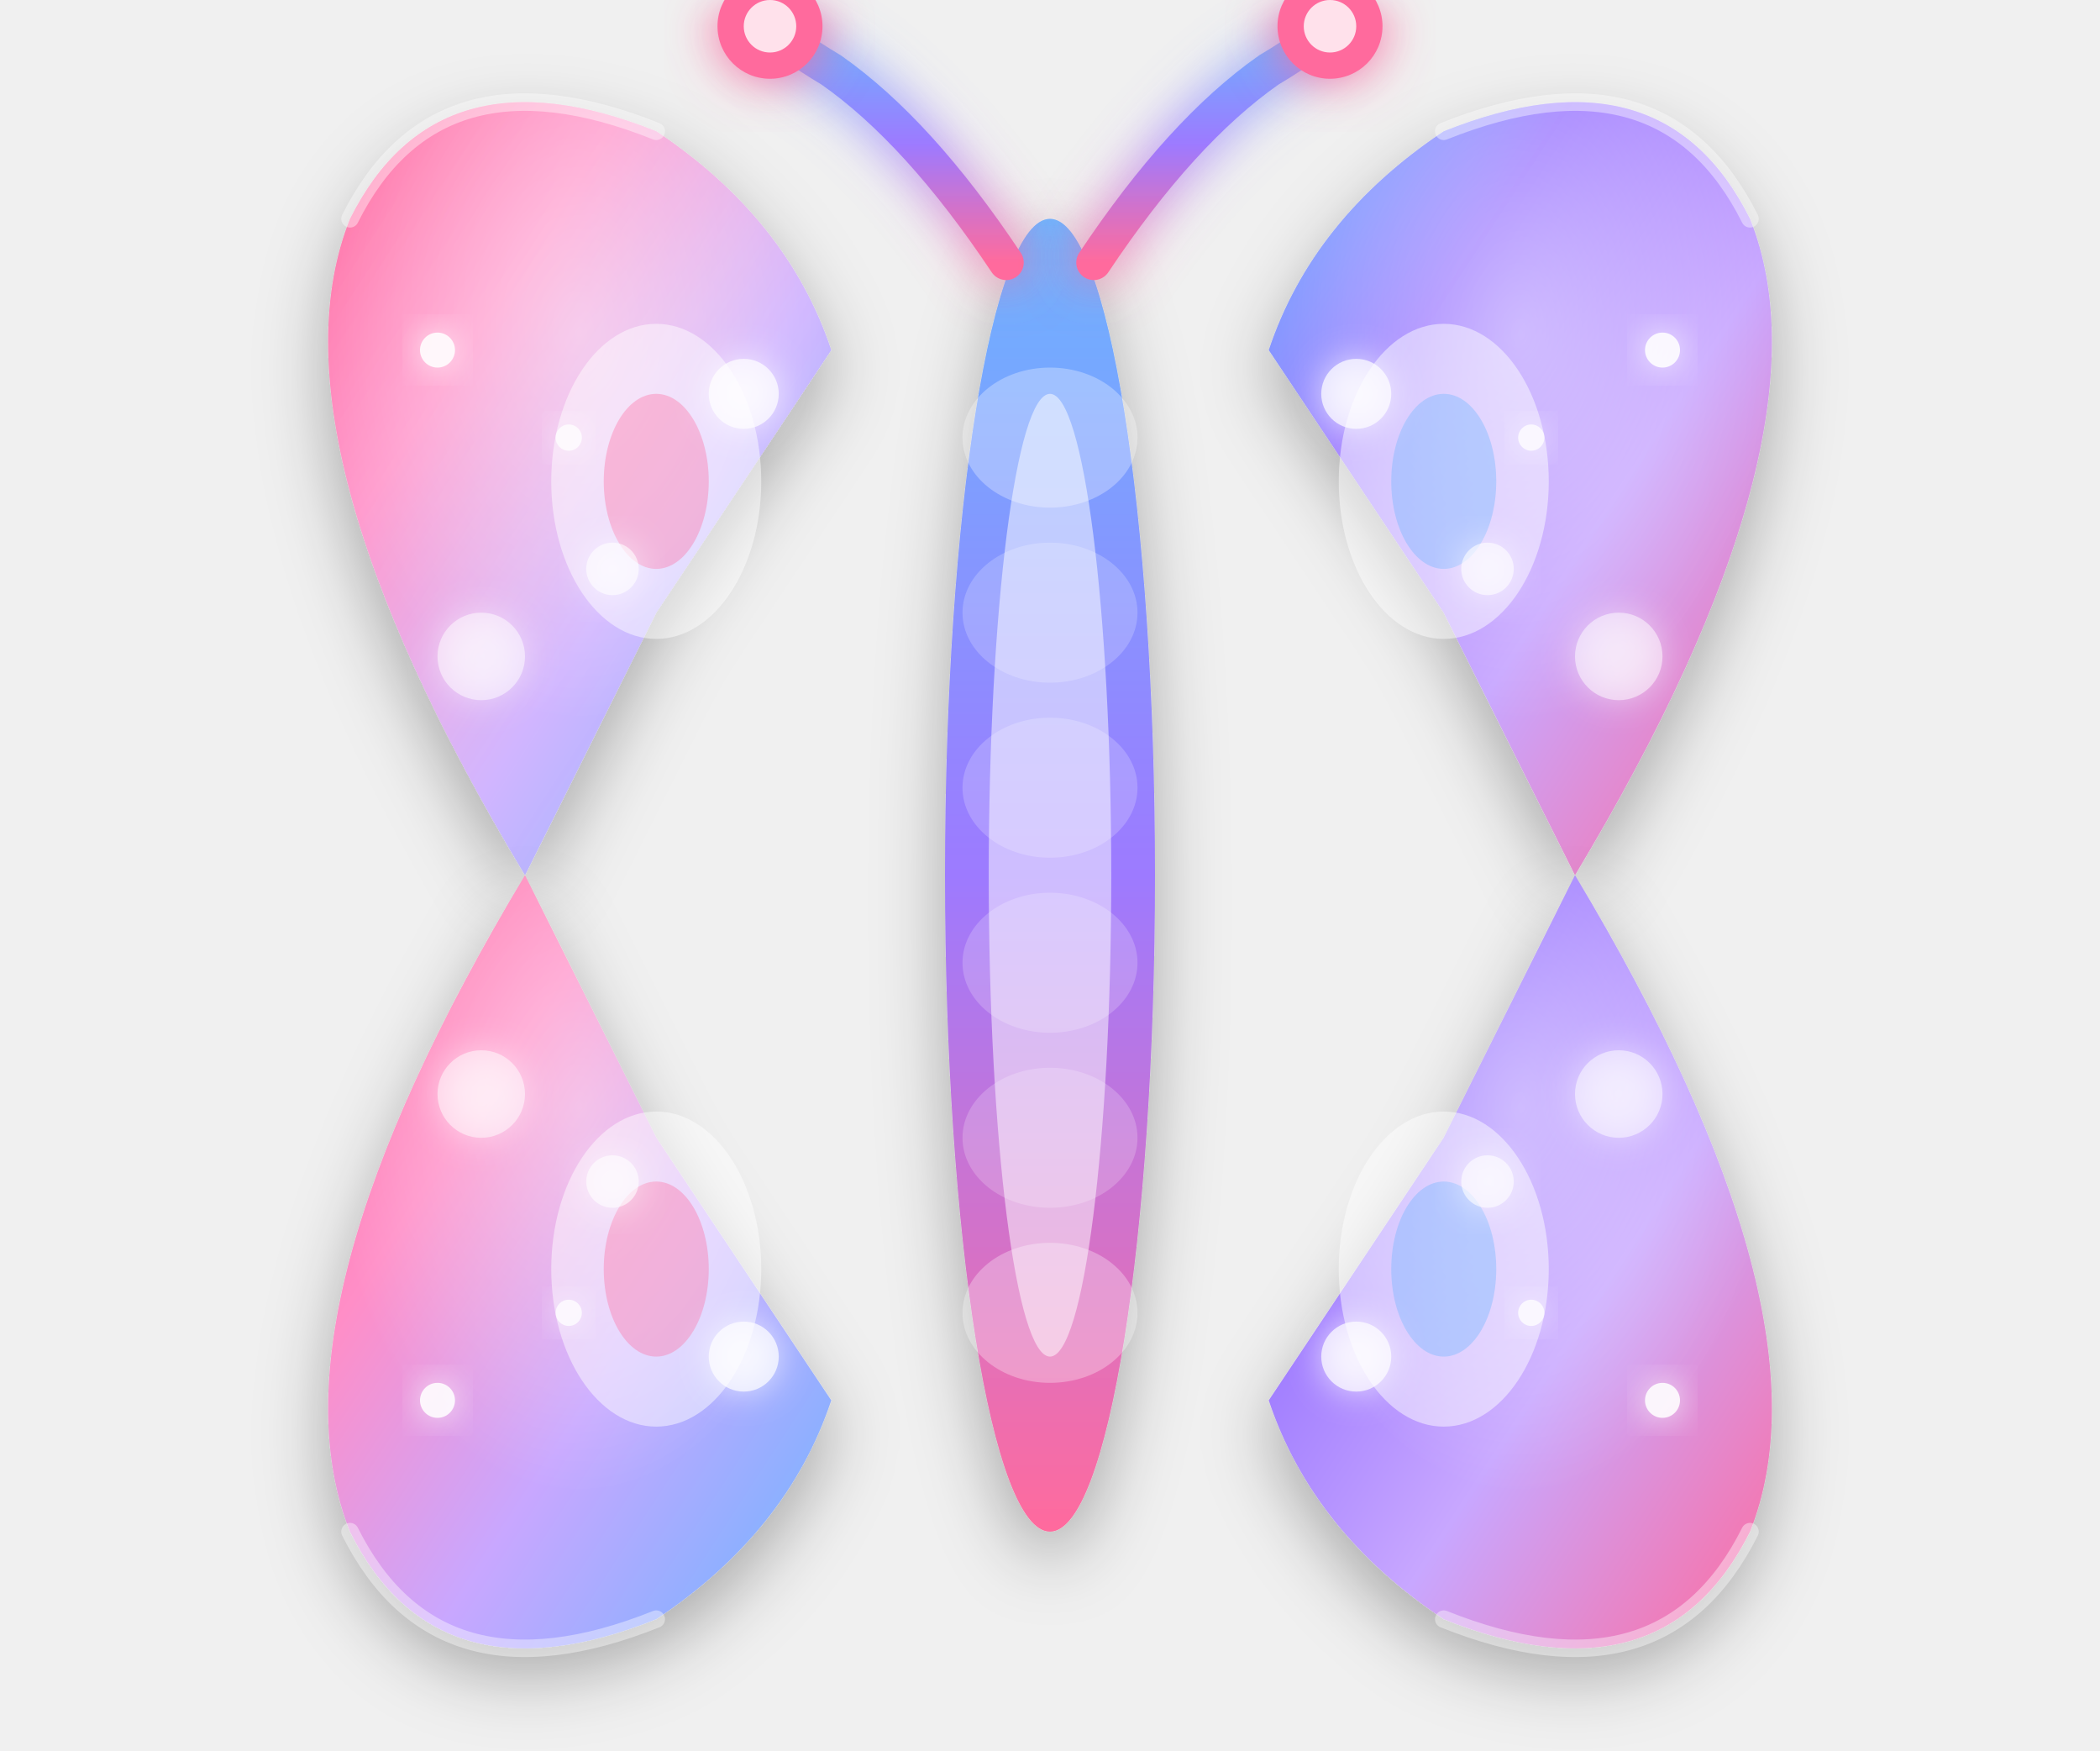
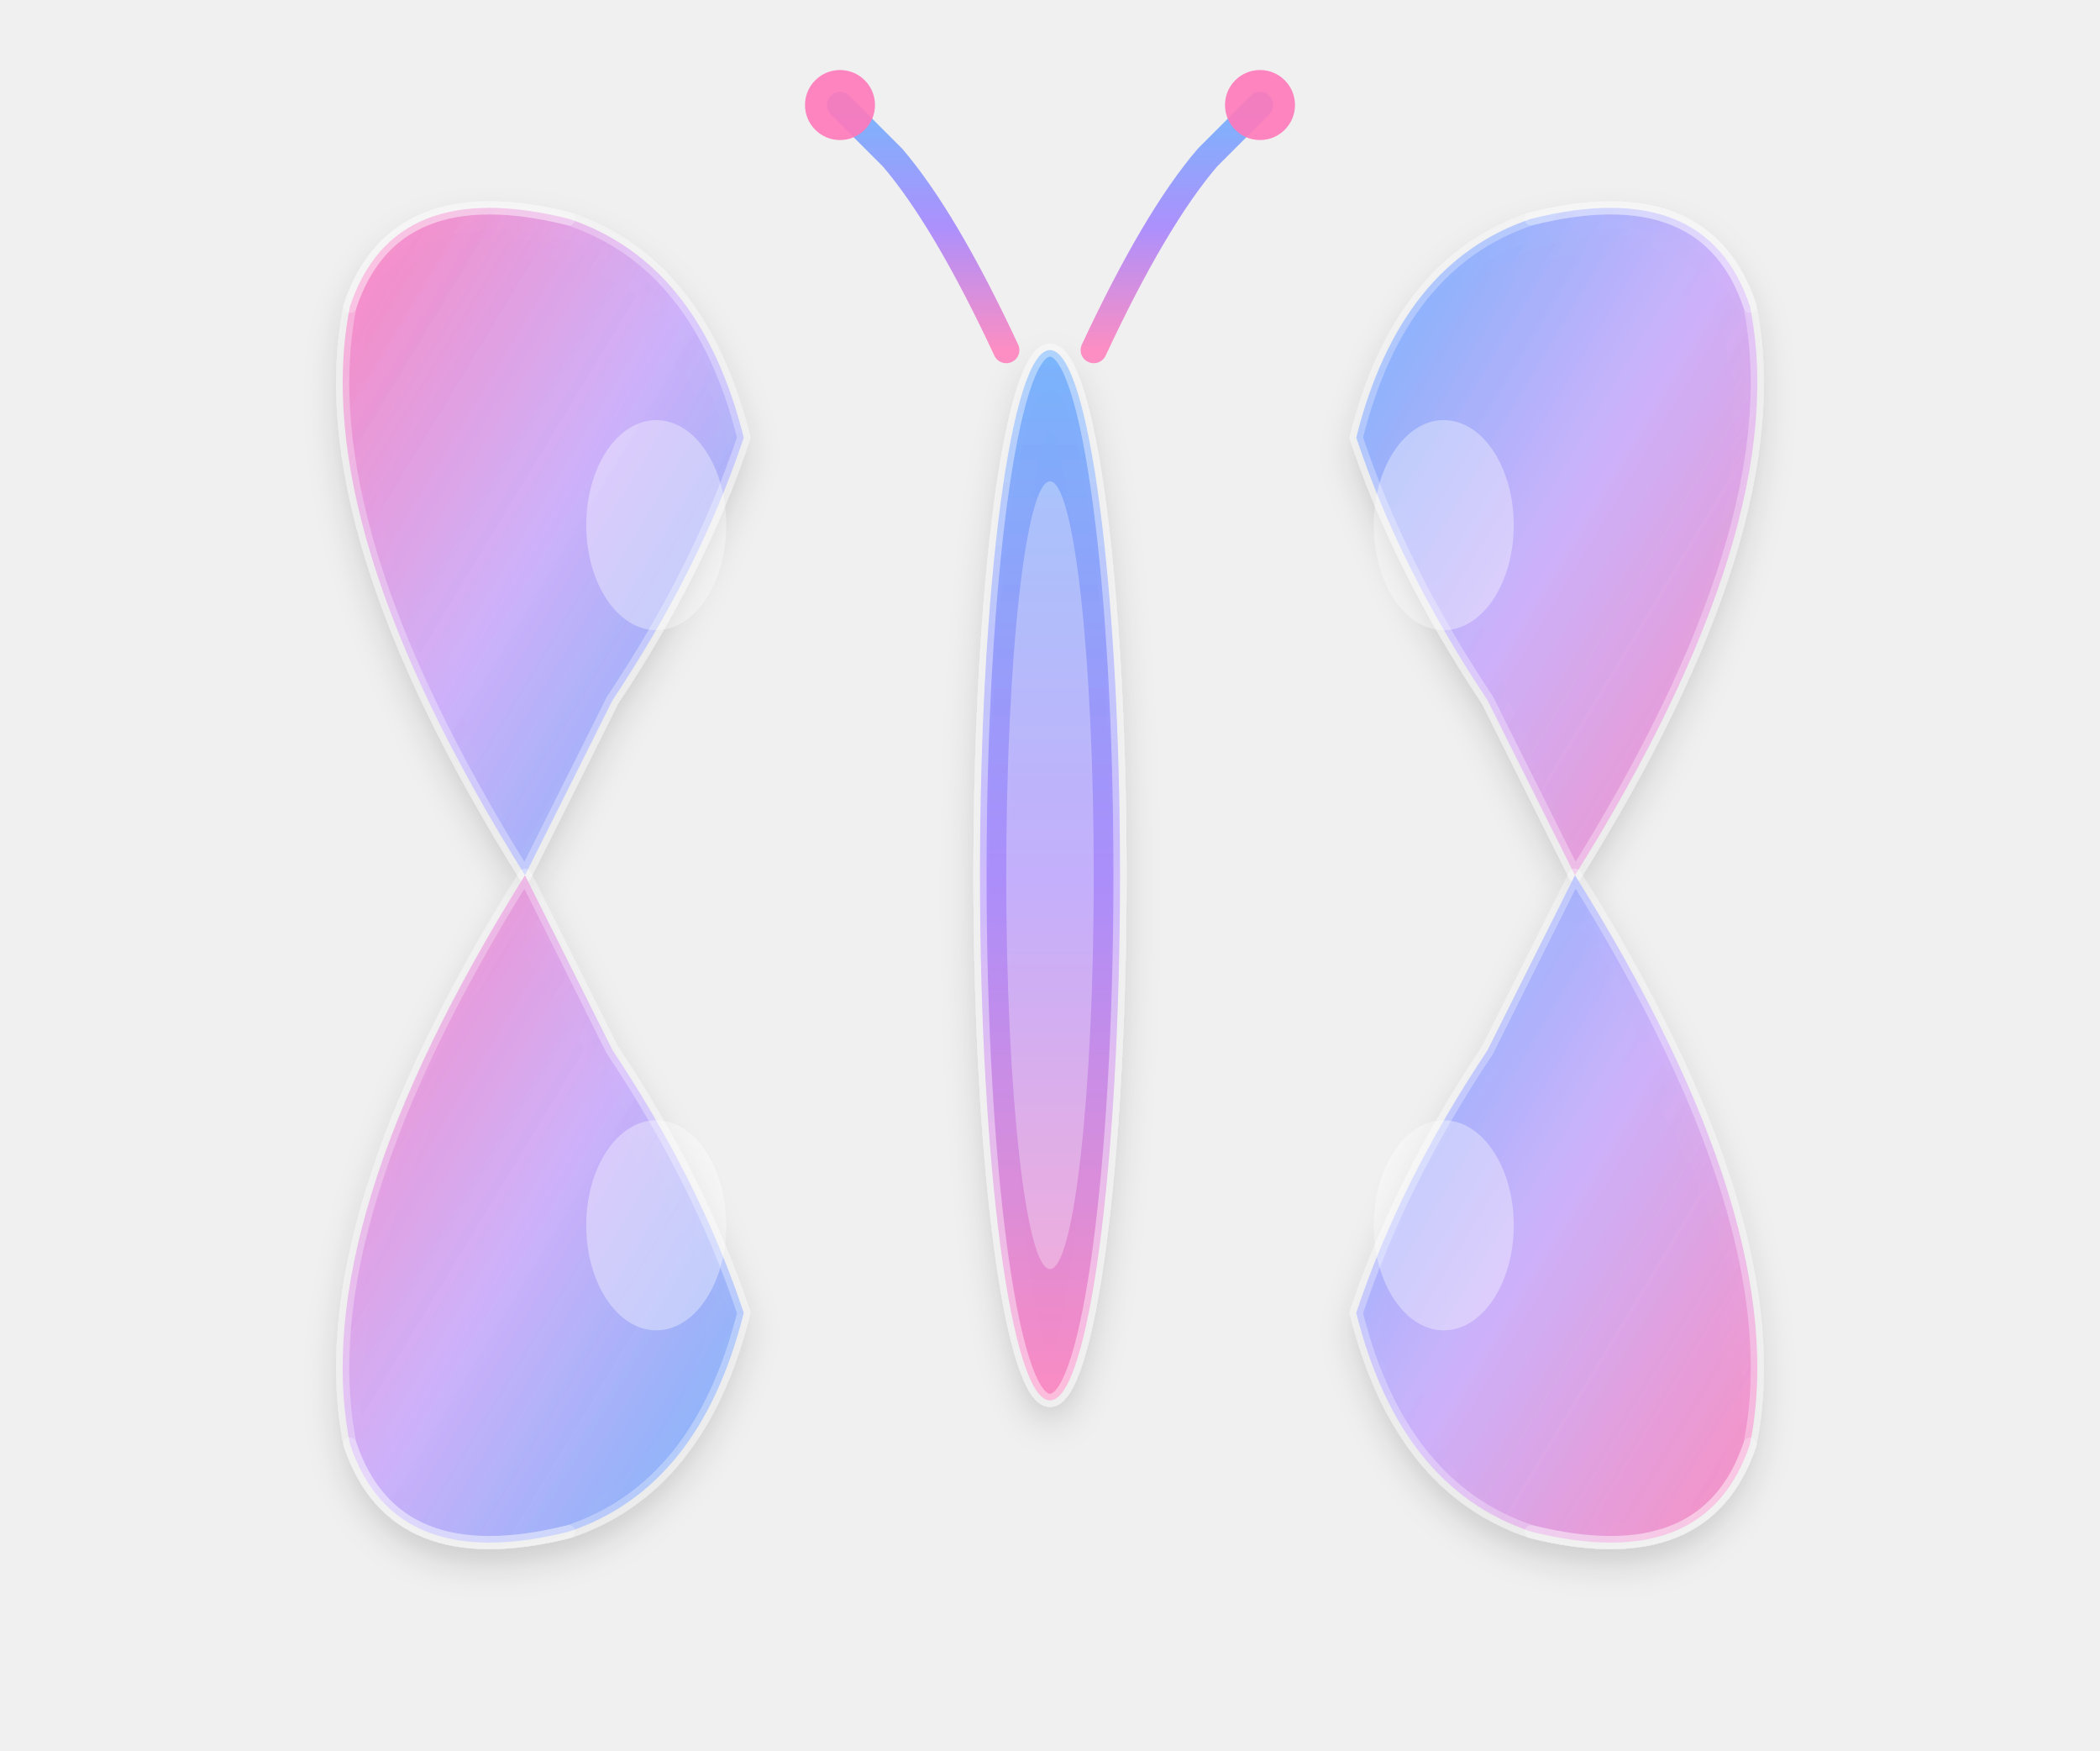
<svg xmlns="http://www.w3.org/2000/svg" width="240" height="200" viewBox="0 0 240 200">
  <defs>
    <linearGradient id="leftWingGradient" x1="0%" y1="0%" x2="100%" y2="100%">
-       <stop offset="0%" style="stop-color:#FF6B9D;stop-opacity:1" />
-       <stop offset="30%" style="stop-color:#FF8EC7;stop-opacity:1" />
-       <stop offset="60%" style="stop-color:#C8A7FF;stop-opacity:1" />
-       <stop offset="100%" style="stop-color:#6BB5FF;stop-opacity:1" />
+       <stop offset="0%" style="stop-color:#FF78B9;stop-opacity:0.9" />
+       <stop offset="50%" style="stop-color:#C8A7FF;stop-opacity:0.85" />
+       <stop offset="100%" style="stop-color:#5FA8FF;stop-opacity:0.8" />
    </linearGradient>
    <linearGradient id="rightWingGradient" x1="0%" y1="0%" x2="100%" y2="100%">
-       <stop offset="0%" style="stop-color:#6BB5FF;stop-opacity:1" />
-       <stop offset="30%" style="stop-color:#9D7AFF;stop-opacity:1" />
-       <stop offset="60%" style="stop-color:#C8A7FF;stop-opacity:1" />
-       <stop offset="100%" style="stop-color:#FF6B9D;stop-opacity:1" />
+       <stop offset="0%" style="stop-color:#5FA8FF;stop-opacity:0.9" />
+       <stop offset="50%" style="stop-color:#C8A7FF;stop-opacity:0.85" />
+       <stop offset="100%" style="stop-color:#FF78B9;stop-opacity:0.8" />
    </linearGradient>
-     <radialGradient id="wingHighlight" cx="50%" cy="30%">
-       <stop offset="0%" style="stop-color:#FFFFFF;stop-opacity:0.6" />
-       <stop offset="70%" style="stop-color:#FFFFFF;stop-opacity:0.2" />
-       <stop offset="100%" style="stop-color:#FFFFFF;stop-opacity:0" />
-     </radialGradient>
-     <linearGradient id="shimmer" x1="0%" y1="0%" x2="100%" y2="100%">
-       <stop offset="0%" style="stop-color:#FFFFFF;stop-opacity:0" />
-       <stop offset="50%" style="stop-color:#FFFFFF;stop-opacity:0.4" />
-       <stop offset="100%" style="stop-color:#FFFFFF;stop-opacity:0" />
+     <linearGradient id="bodyGradient" x1="0%" y1="0%" x2="0%" y2="100%">
+       <stop offset="0%" style="stop-color:#5FA8FF;stop-opacity:0.9" />
+       <stop offset="50%" style="stop-color:#9D7AFF;stop-opacity:0.9" />
+       <stop offset="100%" style="stop-color:#FF78B9;stop-opacity:0.9" />
    </linearGradient>
-     <filter id="softGlow" x="-50%" y="-50%" width="200%" height="200%">
-       <feGaussianBlur stdDeviation="3" result="coloredBlur" />
-       <feMerge>
-         <feMergeNode in="coloredBlur" />
-         <feMergeNode in="SourceGraphic" />
-       </feMerge>
-     </filter>
-     <filter id="enhancedShadow" x="-50%" y="-50%" width="200%" height="200%">
-       <feGaussianBlur in="SourceAlpha" stdDeviation="4" />
-       <feOffset dx="0" dy="3" result="offsetblur" />
+     <filter id="softShadow" x="-50%" y="-50%" width="200%" height="200%">
+       <feGaussianBlur in="SourceAlpha" stdDeviation="2" />
+       <feOffset dx="0" dy="2" result="offsetblur" />
      <feComponentTransfer>
-         <feFuncA type="linear" slope="0.3" />
+         <feFuncA type="linear" slope="0.2" />
      </feComponentTransfer>
      <feMerge>
        <feMergeNode />
        <feMergeNode in="SourceGraphic" />
      </feMerge>
    </filter>
-     <filter id="sparkle" x="-50%" y="-50%" width="200%" height="200%">
-       <feGaussianBlur stdDeviation="2" result="blur" />
-       <feMerge>
-         <feMergeNode in="blur" />
-         <feMergeNode in="SourceGraphic" />
-       </feMerge>
-     </filter>
  </defs>
-   <path d="M 60 100 Q 30 50, 40 25 Q 50 5, 75 15 Q 90 25, 95 40 Q 85 55, 75 70 Q 70 80, 65 90 Z" fill="url(#leftWingGradient)" filter="url(#enhancedShadow)" opacity="1" />
-   <path d="M 60 100 Q 30 50, 40 25 Q 50 5, 75 15 Q 90 25, 95 40 Q 85 55, 75 70 Q 70 80, 65 90 Z" fill="url(#wingHighlight)" opacity="0.7" />
-   <path d="M 60 100 Q 30 50, 40 25 Q 50 5, 75 15 Q 90 25, 95 40 Q 85 55, 75 70 Q 70 80, 65 90 Z" fill="url(#shimmer)" opacity="0.5" />
-   <path d="M 60 100 Q 30 150, 40 175 Q 50 195, 75 185 Q 90 175, 95 160 Q 85 145, 75 130 Q 70 120, 65 110 Z" fill="url(#leftWingGradient)" filter="url(#enhancedShadow)" opacity="1" />
-   <path d="M 60 100 Q 30 150, 40 175 Q 50 195, 75 185 Q 90 175, 95 160 Q 85 145, 75 130 Q 70 120, 65 110 Z" fill="url(#wingHighlight)" opacity="0.7" />
-   <path d="M 180 100 Q 210 50, 200 25 Q 190 5, 165 15 Q 150 25, 145 40 Q 155 55, 165 70 Q 170 80, 175 90 Z" fill="url(#rightWingGradient)" filter="url(#enhancedShadow)" opacity="1" />
-   <path d="M 180 100 Q 210 50, 200 25 Q 190 5, 165 15 Q 150 25, 145 40 Q 155 55, 165 70 Q 170 80, 175 90 Z" fill="url(#wingHighlight)" opacity="0.7" />
-   <path d="M 180 100 Q 210 150, 200 175 Q 190 195, 165 185 Q 150 175, 145 160 Q 155 145, 165 130 Q 170 120, 175 110 Z" fill="url(#rightWingGradient)" filter="url(#enhancedShadow)" opacity="1" />
-   <path d="M 180 100 Q 210 150, 200 175 Q 190 195, 165 185 Q 150 175, 145 160 Q 155 145, 165 130 Q 170 120, 175 110 Z" fill="url(#wingHighlight)" opacity="0.7" />
-   <ellipse cx="75" cy="55" rx="12" ry="18" fill="rgba(255, 255, 255, 0.6)" opacity="0.8" />
-   <ellipse cx="75" cy="55" rx="6" ry="10" fill="rgba(255, 107, 157, 0.4)" opacity="0.9" />
-   <circle cx="85" cy="45" r="4" fill="rgba(255, 255, 255, 0.7)" filter="url(#sparkle)" />
-   <circle cx="70" cy="65" r="3" fill="rgba(255, 255, 255, 0.6)" filter="url(#sparkle)" />
-   <ellipse cx="75" cy="145" rx="12" ry="18" fill="rgba(255, 255, 255, 0.6)" opacity="0.8" />
-   <ellipse cx="75" cy="145" rx="6" ry="10" fill="rgba(255, 107, 157, 0.4)" opacity="0.9" />
-   <circle cx="85" cy="155" r="4" fill="rgba(255, 255, 255, 0.7)" filter="url(#sparkle)" />
-   <circle cx="70" cy="135" r="3" fill="rgba(255, 255, 255, 0.6)" filter="url(#sparkle)" />
-   <ellipse cx="165" cy="55" rx="12" ry="18" fill="rgba(255, 255, 255, 0.6)" opacity="0.8" />
-   <ellipse cx="165" cy="55" rx="6" ry="10" fill="rgba(107, 181, 255, 0.4)" opacity="0.9" />
-   <circle cx="155" cy="45" r="4" fill="rgba(255, 255, 255, 0.7)" filter="url(#sparkle)" />
-   <circle cx="170" cy="65" r="3" fill="rgba(255, 255, 255, 0.6)" filter="url(#sparkle)" />
-   <ellipse cx="165" cy="145" rx="12" ry="18" fill="rgba(255, 255, 255, 0.6)" opacity="0.8" />
-   <ellipse cx="165" cy="145" rx="6" ry="10" fill="rgba(107, 181, 255, 0.4)" opacity="0.9" />
-   <circle cx="155" cy="155" r="4" fill="rgba(255, 255, 255, 0.7)" filter="url(#sparkle)" />
-   <circle cx="170" cy="135" r="3" fill="rgba(255, 255, 255, 0.6)" filter="url(#sparkle)" />
-   <circle cx="55" cy="75" r="5" fill="rgba(255, 255, 255, 0.5)" filter="url(#sparkle)" />
-   <circle cx="55" cy="125" r="5" fill="rgba(255, 255, 255, 0.5)" filter="url(#sparkle)" />
-   <circle cx="185" cy="75" r="5" fill="rgba(255, 255, 255, 0.5)" filter="url(#sparkle)" />
-   <circle cx="185" cy="125" r="5" fill="rgba(255, 255, 255, 0.5)" filter="url(#sparkle)" />
-   <defs>
-     <linearGradient id="bodyGradient" x1="0%" y1="0%" x2="0%" y2="100%">
-       <stop offset="0%" style="stop-color:#6BB5FF;stop-opacity:1" />
-       <stop offset="50%" style="stop-color:#9D7AFF;stop-opacity:1" />
-       <stop offset="100%" style="stop-color:#FF6B9D;stop-opacity:1" />
-     </linearGradient>
-   </defs>
-   <ellipse cx="120" cy="100" rx="12" ry="75" fill="url(#bodyGradient)" filter="url(#enhancedShadow)" opacity="1" />
-   <ellipse cx="120" cy="50" rx="10" ry="8" fill="rgba(255, 255, 255, 0.3)" />
-   <ellipse cx="120" cy="70" rx="10" ry="8" fill="rgba(255, 255, 255, 0.2)" />
-   <ellipse cx="120" cy="90" rx="10" ry="8" fill="rgba(255, 255, 255, 0.2)" />
-   <ellipse cx="120" cy="110" rx="10" ry="8" fill="rgba(255, 255, 255, 0.2)" />
-   <ellipse cx="120" cy="130" rx="10" ry="8" fill="rgba(255, 255, 255, 0.2)" />
-   <ellipse cx="120" cy="150" rx="10" ry="8" fill="rgba(255, 255, 255, 0.3)" />
-   <ellipse cx="120" cy="100" rx="7" ry="55" fill="rgba(255, 255, 255, 0.5)" />
-   <path d="M 115 30 Q 105 15, 95 8 Q 90 5, 88 3" stroke="url(#bodyGradient)" stroke-width="4" fill="none" stroke-linecap="round" opacity="1" filter="url(#softGlow)" />
-   <path d="M 125 30 Q 135 15, 145 8 Q 150 5, 152 3" stroke="url(#bodyGradient)" stroke-width="4" fill="none" stroke-linecap="round" opacity="1" filter="url(#softGlow)" />
-   <circle cx="88" cy="3" r="6" fill="#FF6B9D" opacity="1" filter="url(#softGlow)" />
-   <circle cx="152" cy="3" r="6" fill="#FF6B9D" opacity="1" filter="url(#softGlow)" />
-   <circle cx="88" cy="3" r="3" fill="#FFFFFF" opacity="0.8" />
-   <circle cx="152" cy="3" r="3" fill="#FFFFFF" opacity="0.8" />
-   <path d="M 40 25 Q 50 5, 75 15" stroke="rgba(255, 255, 255, 0.4)" stroke-width="2" fill="none" stroke-linecap="round" />
-   <path d="M 40 175 Q 50 195, 75 185" stroke="rgba(255, 255, 255, 0.4)" stroke-width="2" fill="none" stroke-linecap="round" />
-   <path d="M 200 25 Q 190 5, 165 15" stroke="rgba(255, 255, 255, 0.4)" stroke-width="2" fill="none" stroke-linecap="round" />
-   <path d="M 200 175 Q 190 195, 165 185" stroke="rgba(255, 255, 255, 0.4)" stroke-width="2" fill="none" stroke-linecap="round" />
-   <circle cx="50" cy="40" r="2" fill="#FFFFFF" opacity="0.9" filter="url(#sparkle)" />
-   <circle cx="190" cy="40" r="2" fill="#FFFFFF" opacity="0.9" filter="url(#sparkle)" />
-   <circle cx="50" cy="160" r="2" fill="#FFFFFF" opacity="0.9" filter="url(#sparkle)" />
-   <circle cx="190" cy="160" r="2" fill="#FFFFFF" opacity="0.9" filter="url(#sparkle)" />
-   <circle cx="65" cy="50" r="1.5" fill="#FFFFFF" opacity="0.8" filter="url(#sparkle)" />
-   <circle cx="175" cy="50" r="1.5" fill="#FFFFFF" opacity="0.8" filter="url(#sparkle)" />
-   <circle cx="65" cy="150" r="1.5" fill="#FFFFFF" opacity="0.8" filter="url(#sparkle)" />
-   <circle cx="175" cy="150" r="1.5" fill="#FFFFFF" opacity="0.8" filter="url(#sparkle)" />
+   <path d="M 60 100             Q 35 60, 40 35             Q 45 20, 65 25             Q 80 30, 85 50             Q 80 65, 70 80             Q 65 90, 60 100 Z" fill="url(#leftWingGradient)" filter="url(#softShadow)" opacity="0.95" stroke="rgba(255, 255, 255, 0.3)" stroke-width="1.5" stroke-linecap="round" stroke-linejoin="round" />
+   <path d="M 60 100             Q 35 140, 40 165             Q 45 180, 65 175             Q 80 170, 85 150             Q 80 135, 70 120             Q 65 110, 60 100 Z" fill="url(#leftWingGradient)" filter="url(#softShadow)" opacity="0.95" stroke="rgba(255, 255, 255, 0.3)" stroke-width="1.5" stroke-linecap="round" stroke-linejoin="round" />
+   <path d="M 180 100             Q 205 60, 200 35             Q 195 20, 175 25             Q 160 30, 155 50             Q 160 65, 170 80             Q 175 90, 180 100 Z" fill="url(#rightWingGradient)" filter="url(#softShadow)" opacity="0.95" stroke="rgba(255, 255, 255, 0.3)" stroke-width="1.5" stroke-linecap="round" stroke-linejoin="round" />
+   <path d="M 180 100             Q 205 140, 200 165             Q 195 180, 175 175             Q 160 170, 155 150             Q 160 135, 170 120             Q 175 110, 180 100 Z" fill="url(#rightWingGradient)" filter="url(#softShadow)" opacity="0.95" stroke="rgba(255, 255, 255, 0.3)" stroke-width="1.5" stroke-linecap="round" stroke-linejoin="round" />
+   <ellipse cx="120" cy="100" rx="8" ry="60" fill="url(#bodyGradient)" filter="url(#softShadow)" opacity="0.9" stroke="rgba(255, 255, 255, 0.4)" stroke-width="1.5" />
+   <ellipse cx="120" cy="100" rx="5" ry="45" fill="rgba(255, 255, 255, 0.3)" />
+   <path d="M 115 40             Q 108 25, 102 18             Q 98 14, 96 12" stroke="url(#bodyGradient)" stroke-width="3" fill="none" stroke-linecap="round" stroke-linejoin="round" opacity="0.9" />
+   <path d="M 125 40             Q 132 25, 138 18             Q 142 14, 144 12" stroke="url(#bodyGradient)" stroke-width="3" fill="none" stroke-linecap="round" stroke-linejoin="round" opacity="0.9" />
+   <circle cx="96" cy="12" r="4" fill="#FF78B9" opacity="0.9" />
+   <circle cx="144" cy="12" r="4" fill="#FF78B9" opacity="0.9" />
+   <ellipse cx="75" cy="60" rx="8" ry="12" fill="rgba(255, 255, 255, 0.5)" opacity="0.7" />
+   <ellipse cx="75" cy="140" rx="8" ry="12" fill="rgba(255, 255, 255, 0.5)" opacity="0.7" />
+   <ellipse cx="165" cy="60" rx="8" ry="12" fill="rgba(255, 255, 255, 0.5)" opacity="0.7" />
+   <ellipse cx="165" cy="140" rx="8" ry="12" fill="rgba(255, 255, 255, 0.5)" opacity="0.7" />
+   <path d="M 40 35 Q 45 20, 65 25" stroke="rgba(255, 255, 255, 0.4)" stroke-width="1.5" fill="none" stroke-linecap="round" stroke-linejoin="round" opacity="0.6" />
+   <path d="M 40 165 Q 45 180, 65 175" stroke="rgba(255, 255, 255, 0.4)" stroke-width="1.5" fill="none" stroke-linecap="round" stroke-linejoin="round" opacity="0.6" />
+   <path d="M 200 35 Q 195 20, 175 25" stroke="rgba(255, 255, 255, 0.4)" stroke-width="1.5" fill="none" stroke-linecap="round" stroke-linejoin="round" opacity="0.6" />
+   <path d="M 200 165 Q 195 180, 175 175" stroke="rgba(255, 255, 255, 0.4)" stroke-width="1.5" fill="none" stroke-linecap="round" stroke-linejoin="round" opacity="0.6" />
</svg>
